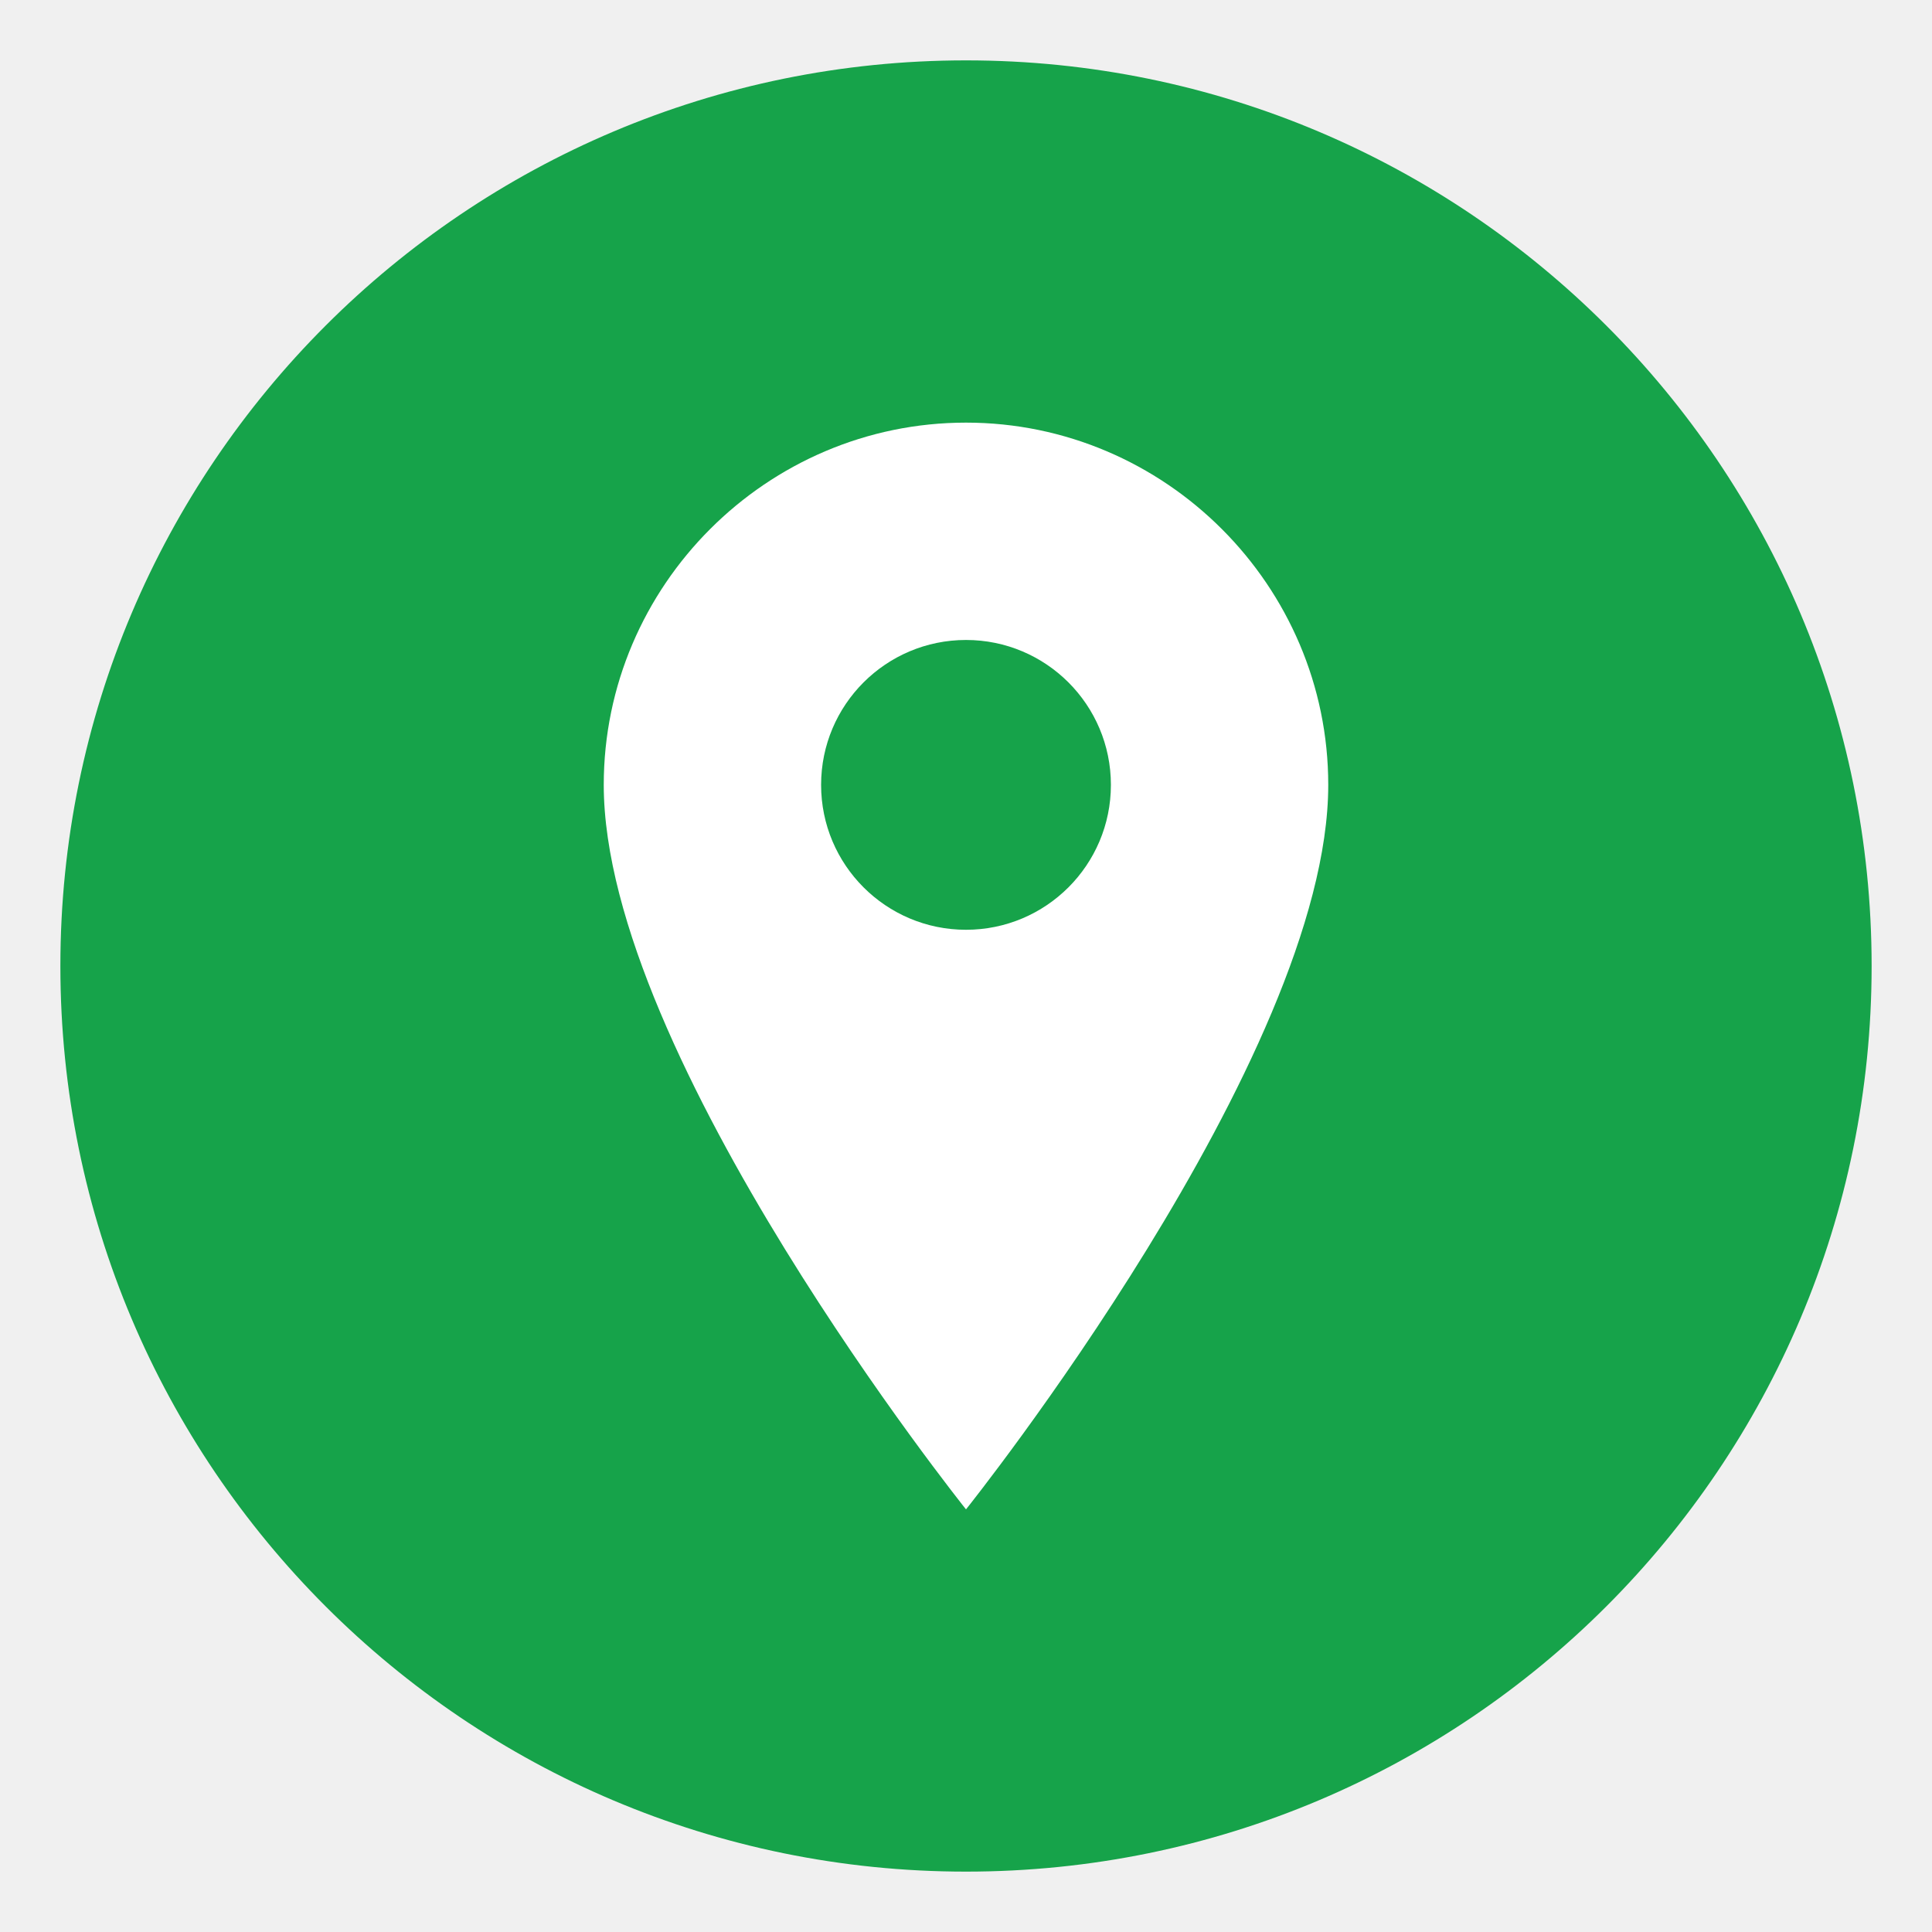
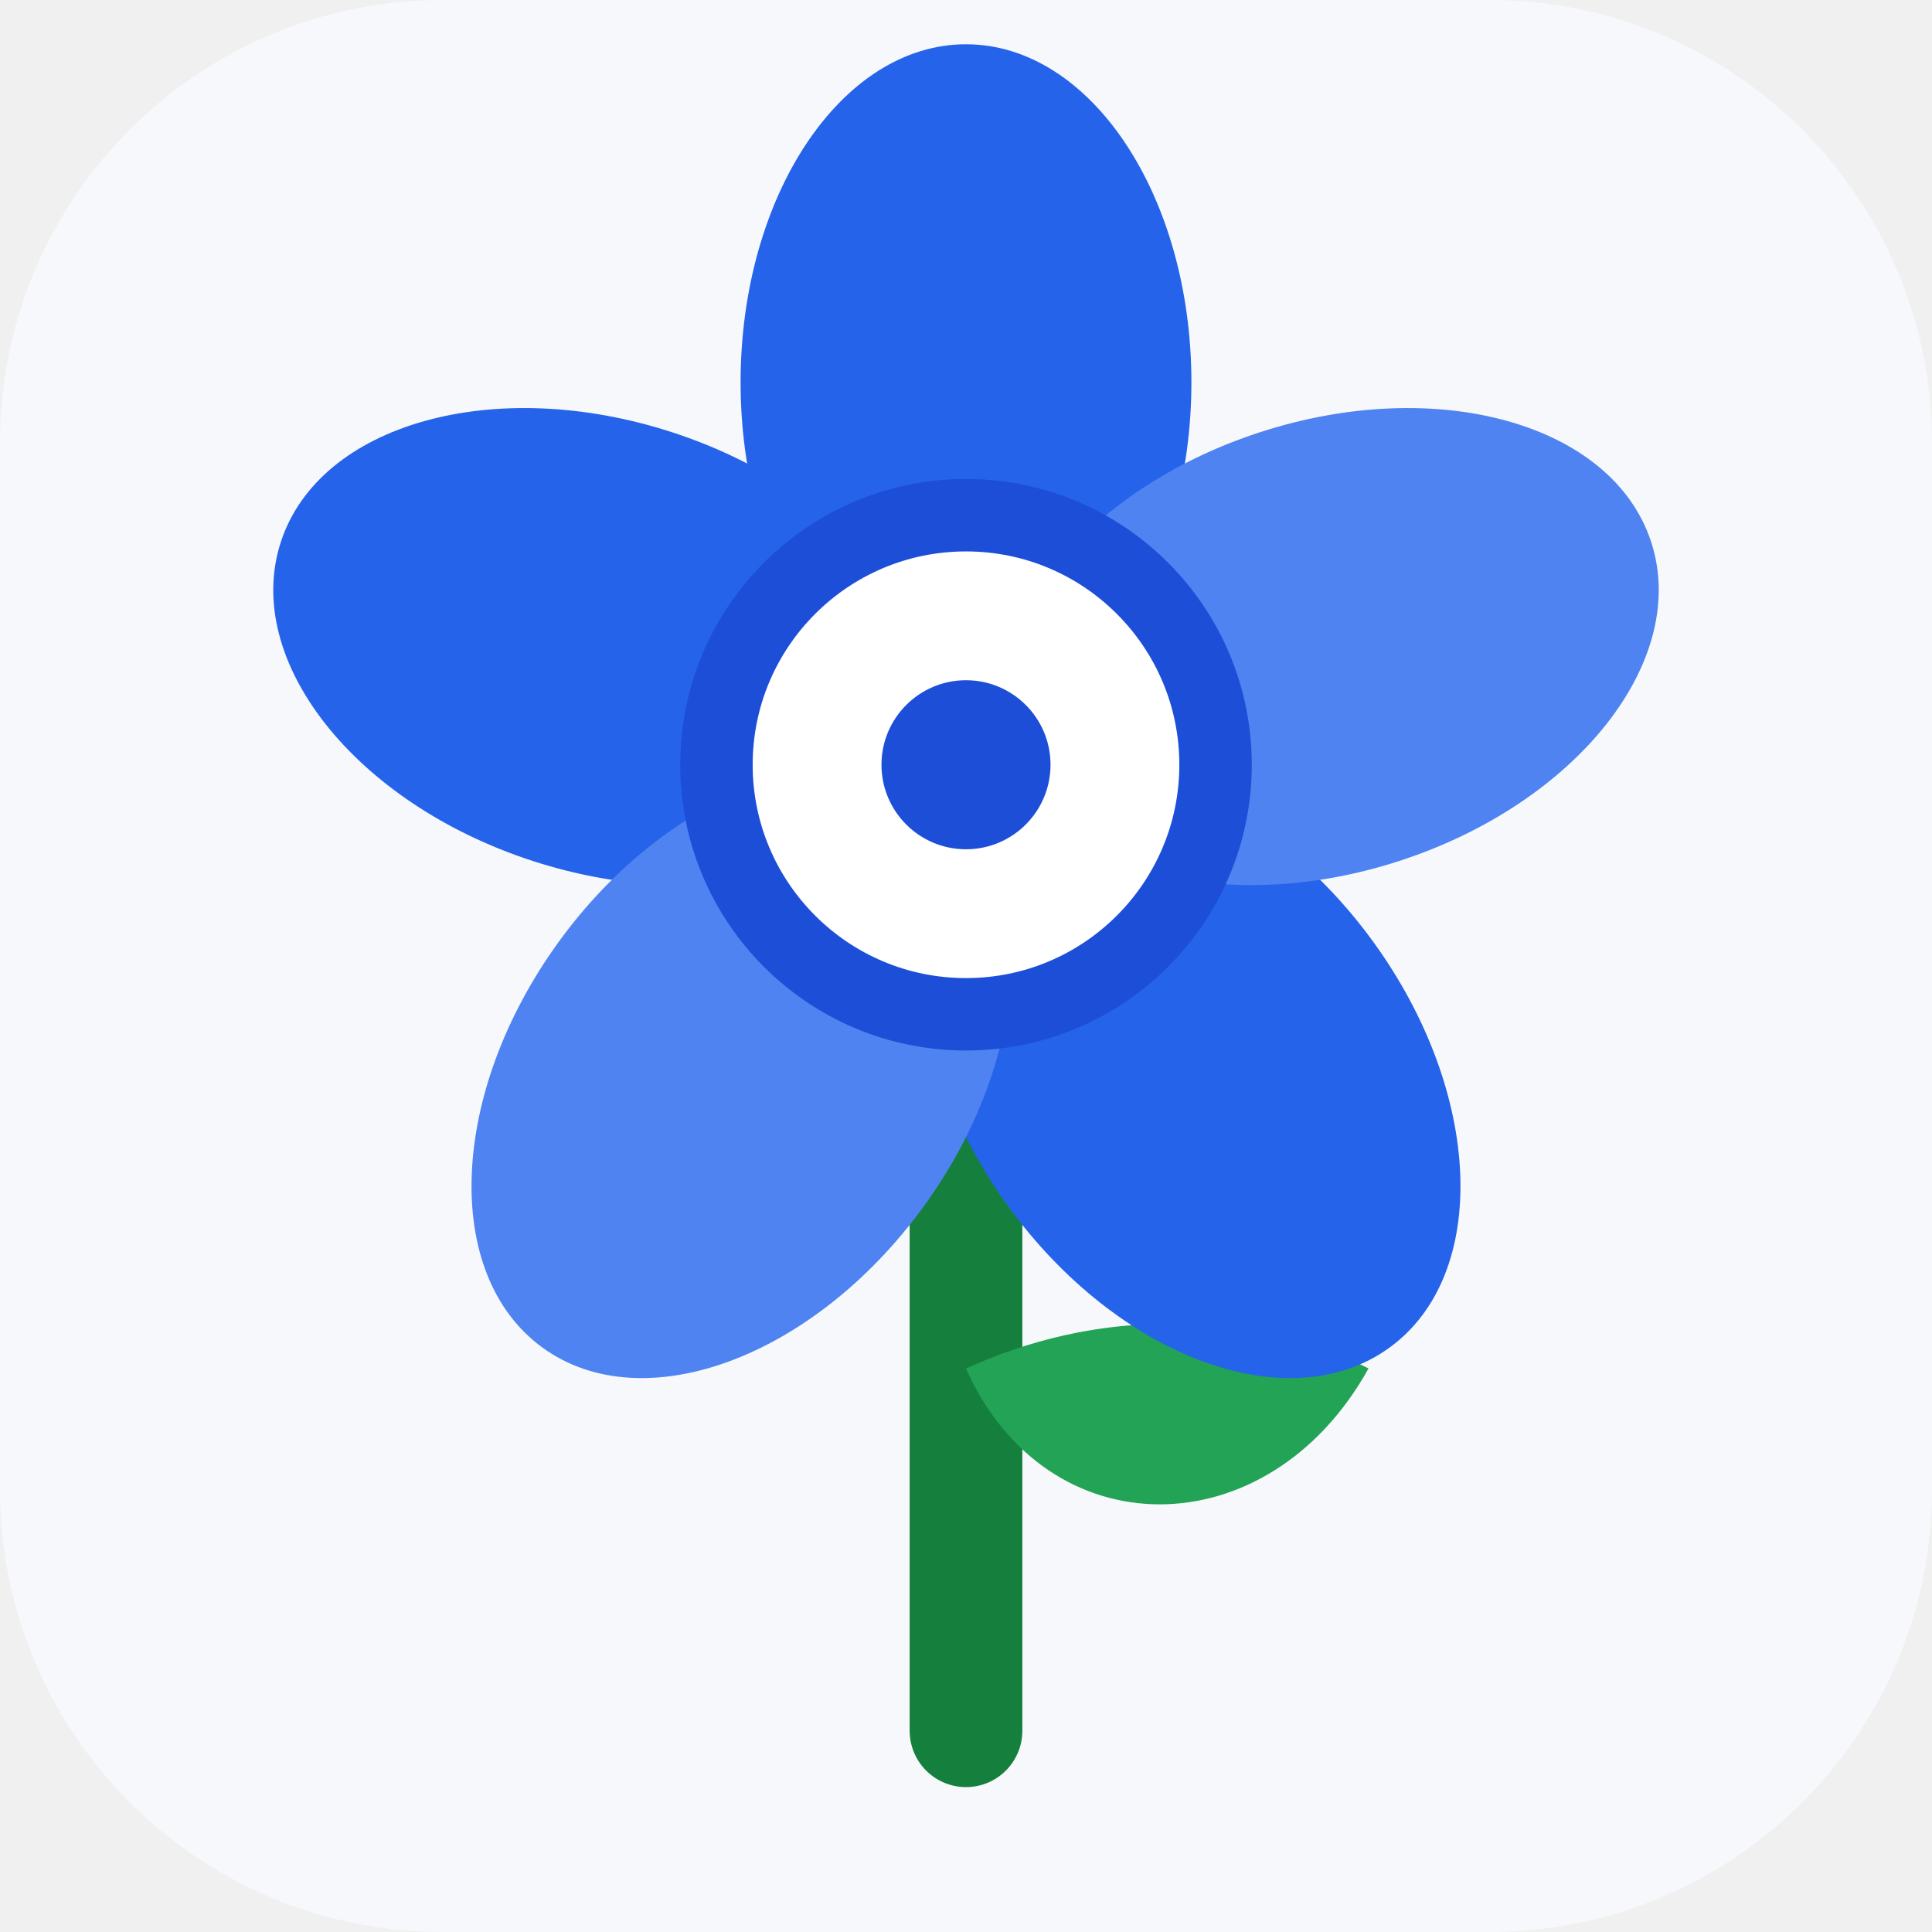
- <svg xmlns="http://www.w3.org/2000/svg" viewBox="0 0 32 32">
-   <circle cx="16" cy="16" r="15" fill="#16a34a" />
-   <path d="M16 7c3.3 0 6 2.7 6 6 0 4.5-6 12-6 12S10 17.5 10 13c0-3.3 2.7-6 6-6z" fill="#fff" />
-   <circle cx="16" cy="13" r="2.4" fill="#16a34a" />
+ <svg xmlns="http://www.w3.org/2000/svg" viewBox="0 0 48 48">
+   <rect width="48" height="48" rx="11" fill="#f6f8fb" />
+   <path d="M24 20 L24 43" stroke="#15803d" stroke-width="2.8" stroke-linecap="round" />
+   <path d="M24 34 C29.5 31.5, 34 34, 34 34 C31.5 38.5, 26 38.5, 24 34 Z" fill="#22a355" />
+   <path d="M24 28 C18.5 25.5, 14 28, 14 28 C16.5 32.5, 22 32.5, 24 28 Z" fill="#15803d" />
+   <g transform="translate(24 19)">
+     <g fill="#2563eb">
+       <ellipse cx="0" cy="-9.5" rx="5.6" ry="8.4" />
+       <ellipse cx="0" cy="-9.5" rx="5.6" ry="8.4" transform="rotate(144)" />
+       <ellipse cx="0" cy="-9.5" rx="5.6" ry="8.4" transform="rotate(288)" />
+     </g>
+     <g fill="#4f83f1">
+       <ellipse cx="0" cy="-9.5" rx="5.6" ry="8.4" transform="rotate(72)" />
+       <ellipse cx="0" cy="-9.5" rx="5.6" ry="8.4" transform="rotate(216)" />
+     </g>
+     <circle r="6.2" fill="#ffffff" />
+     <circle r="6.2" fill="none" stroke="#1d4ed8" stroke-width="1.8" />
+     <circle r="2.1" fill="#1d4ed8" />
+   </g>
</svg>
